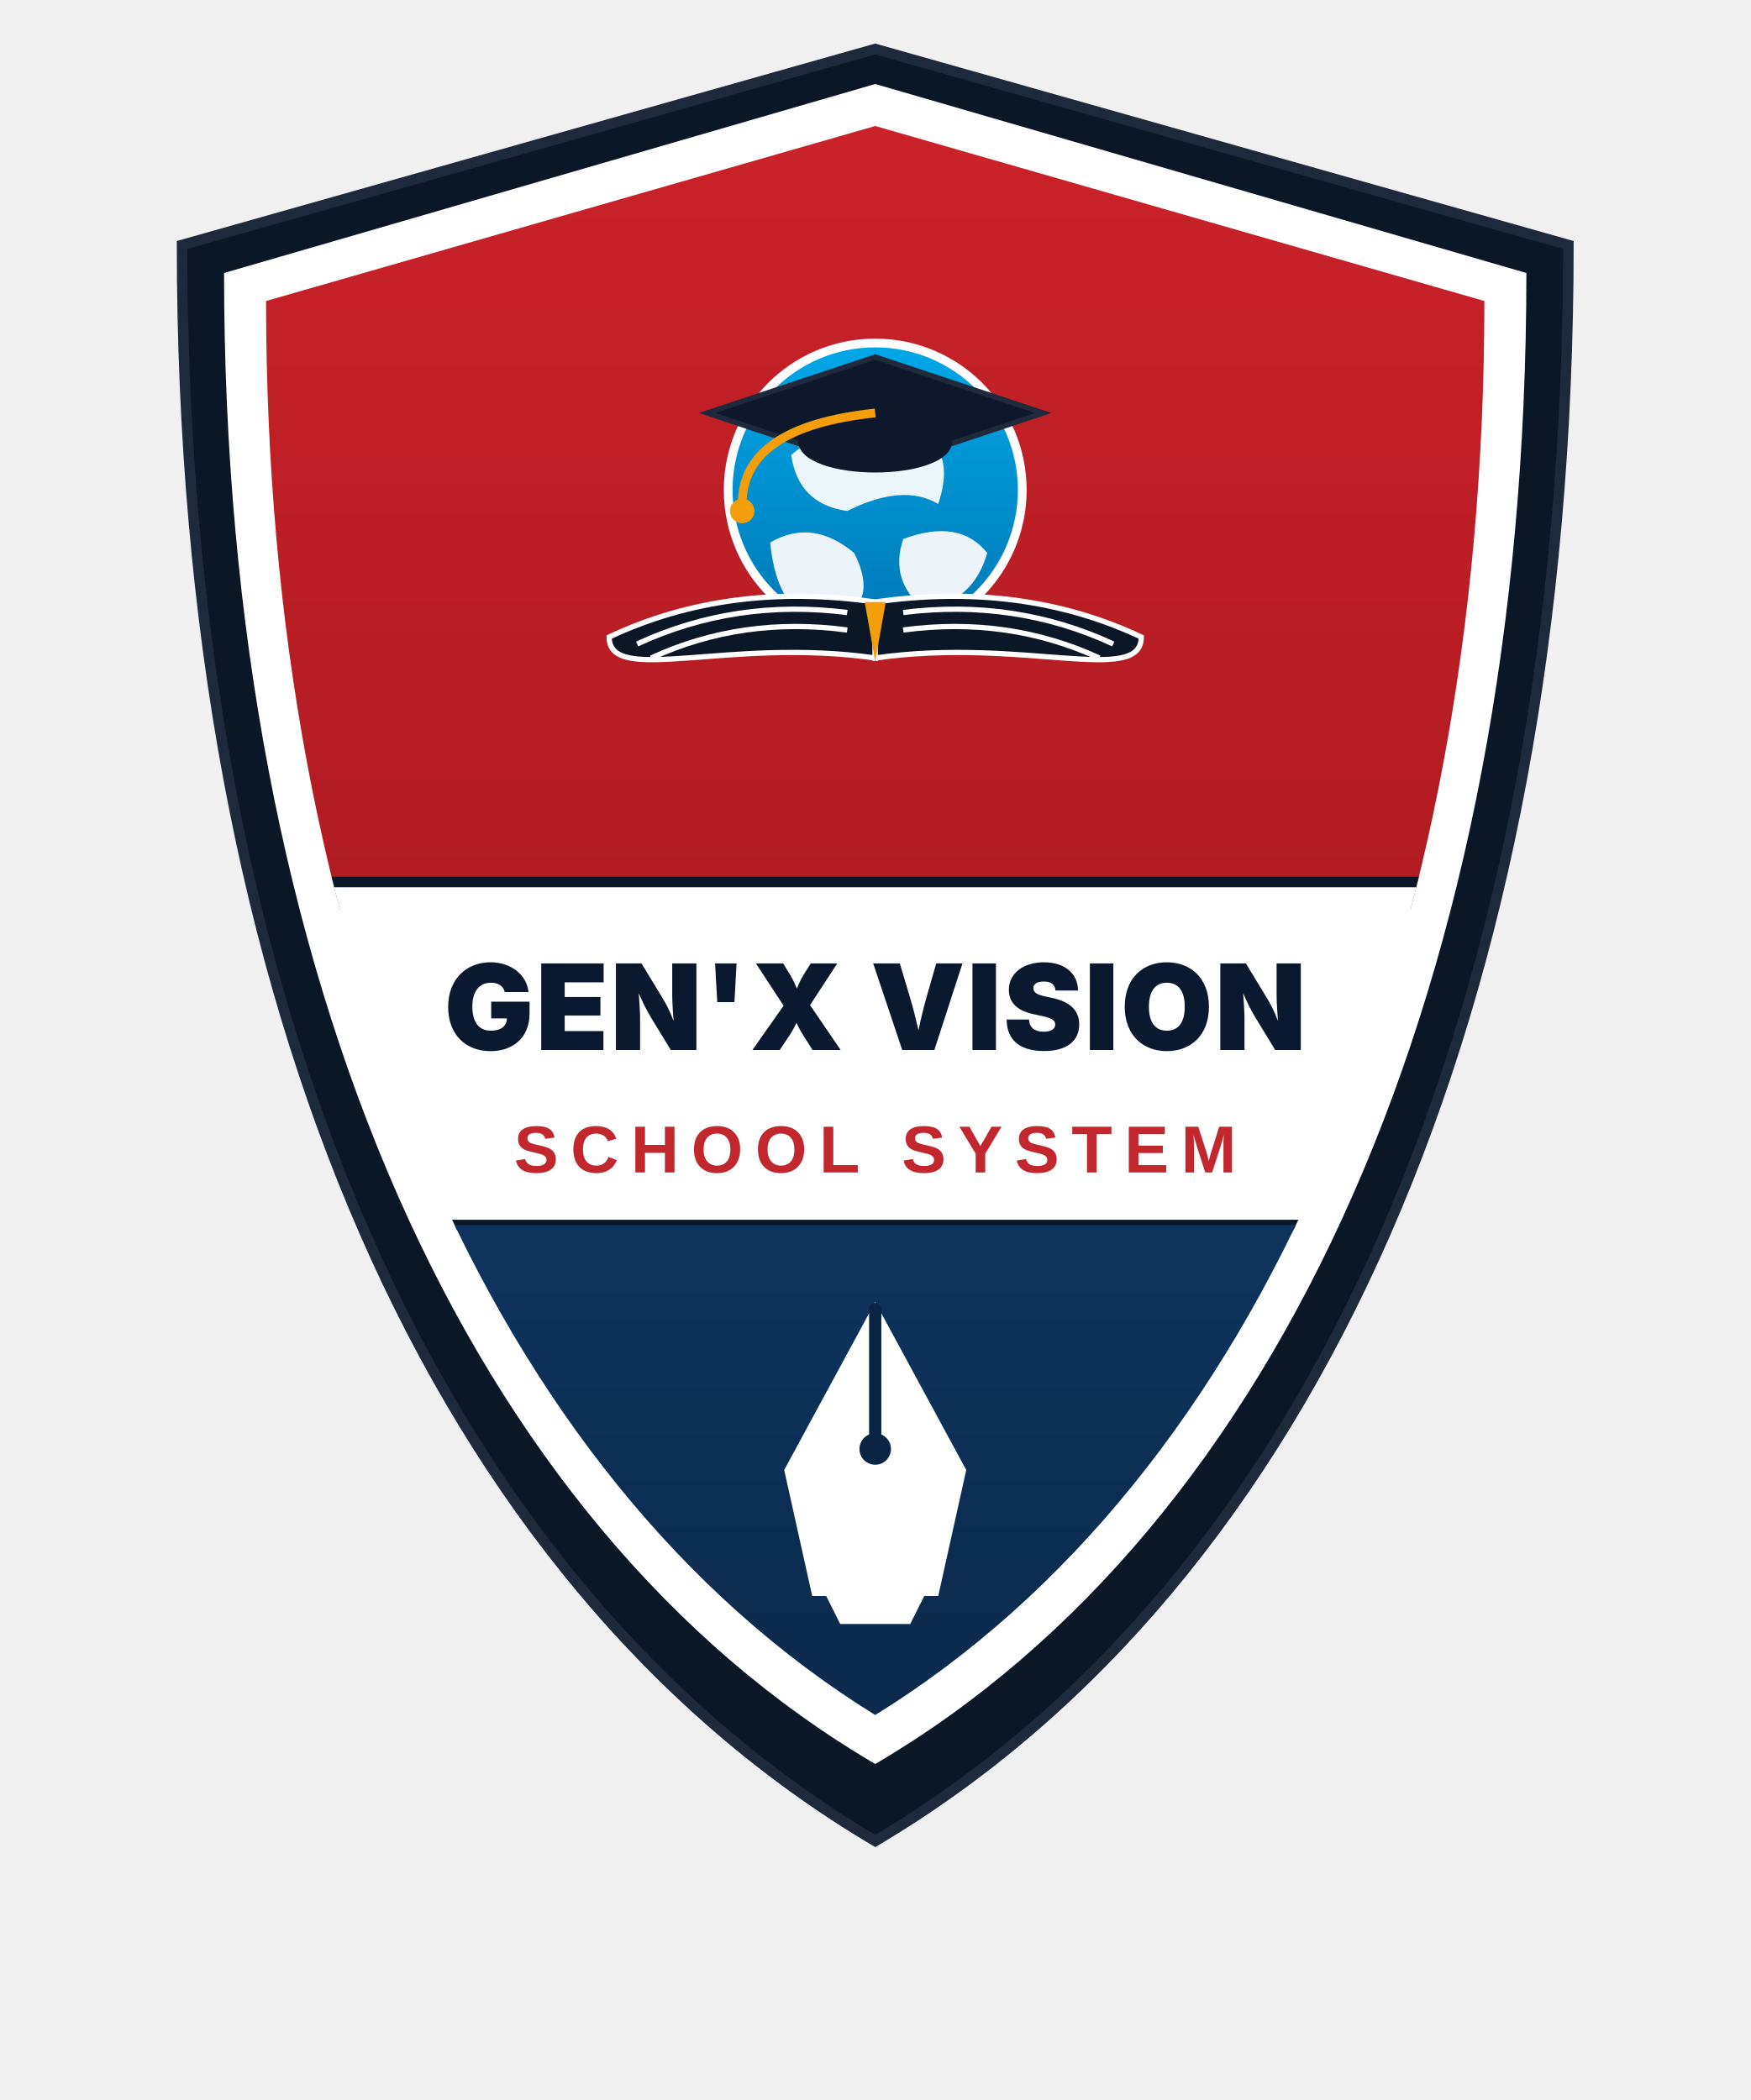
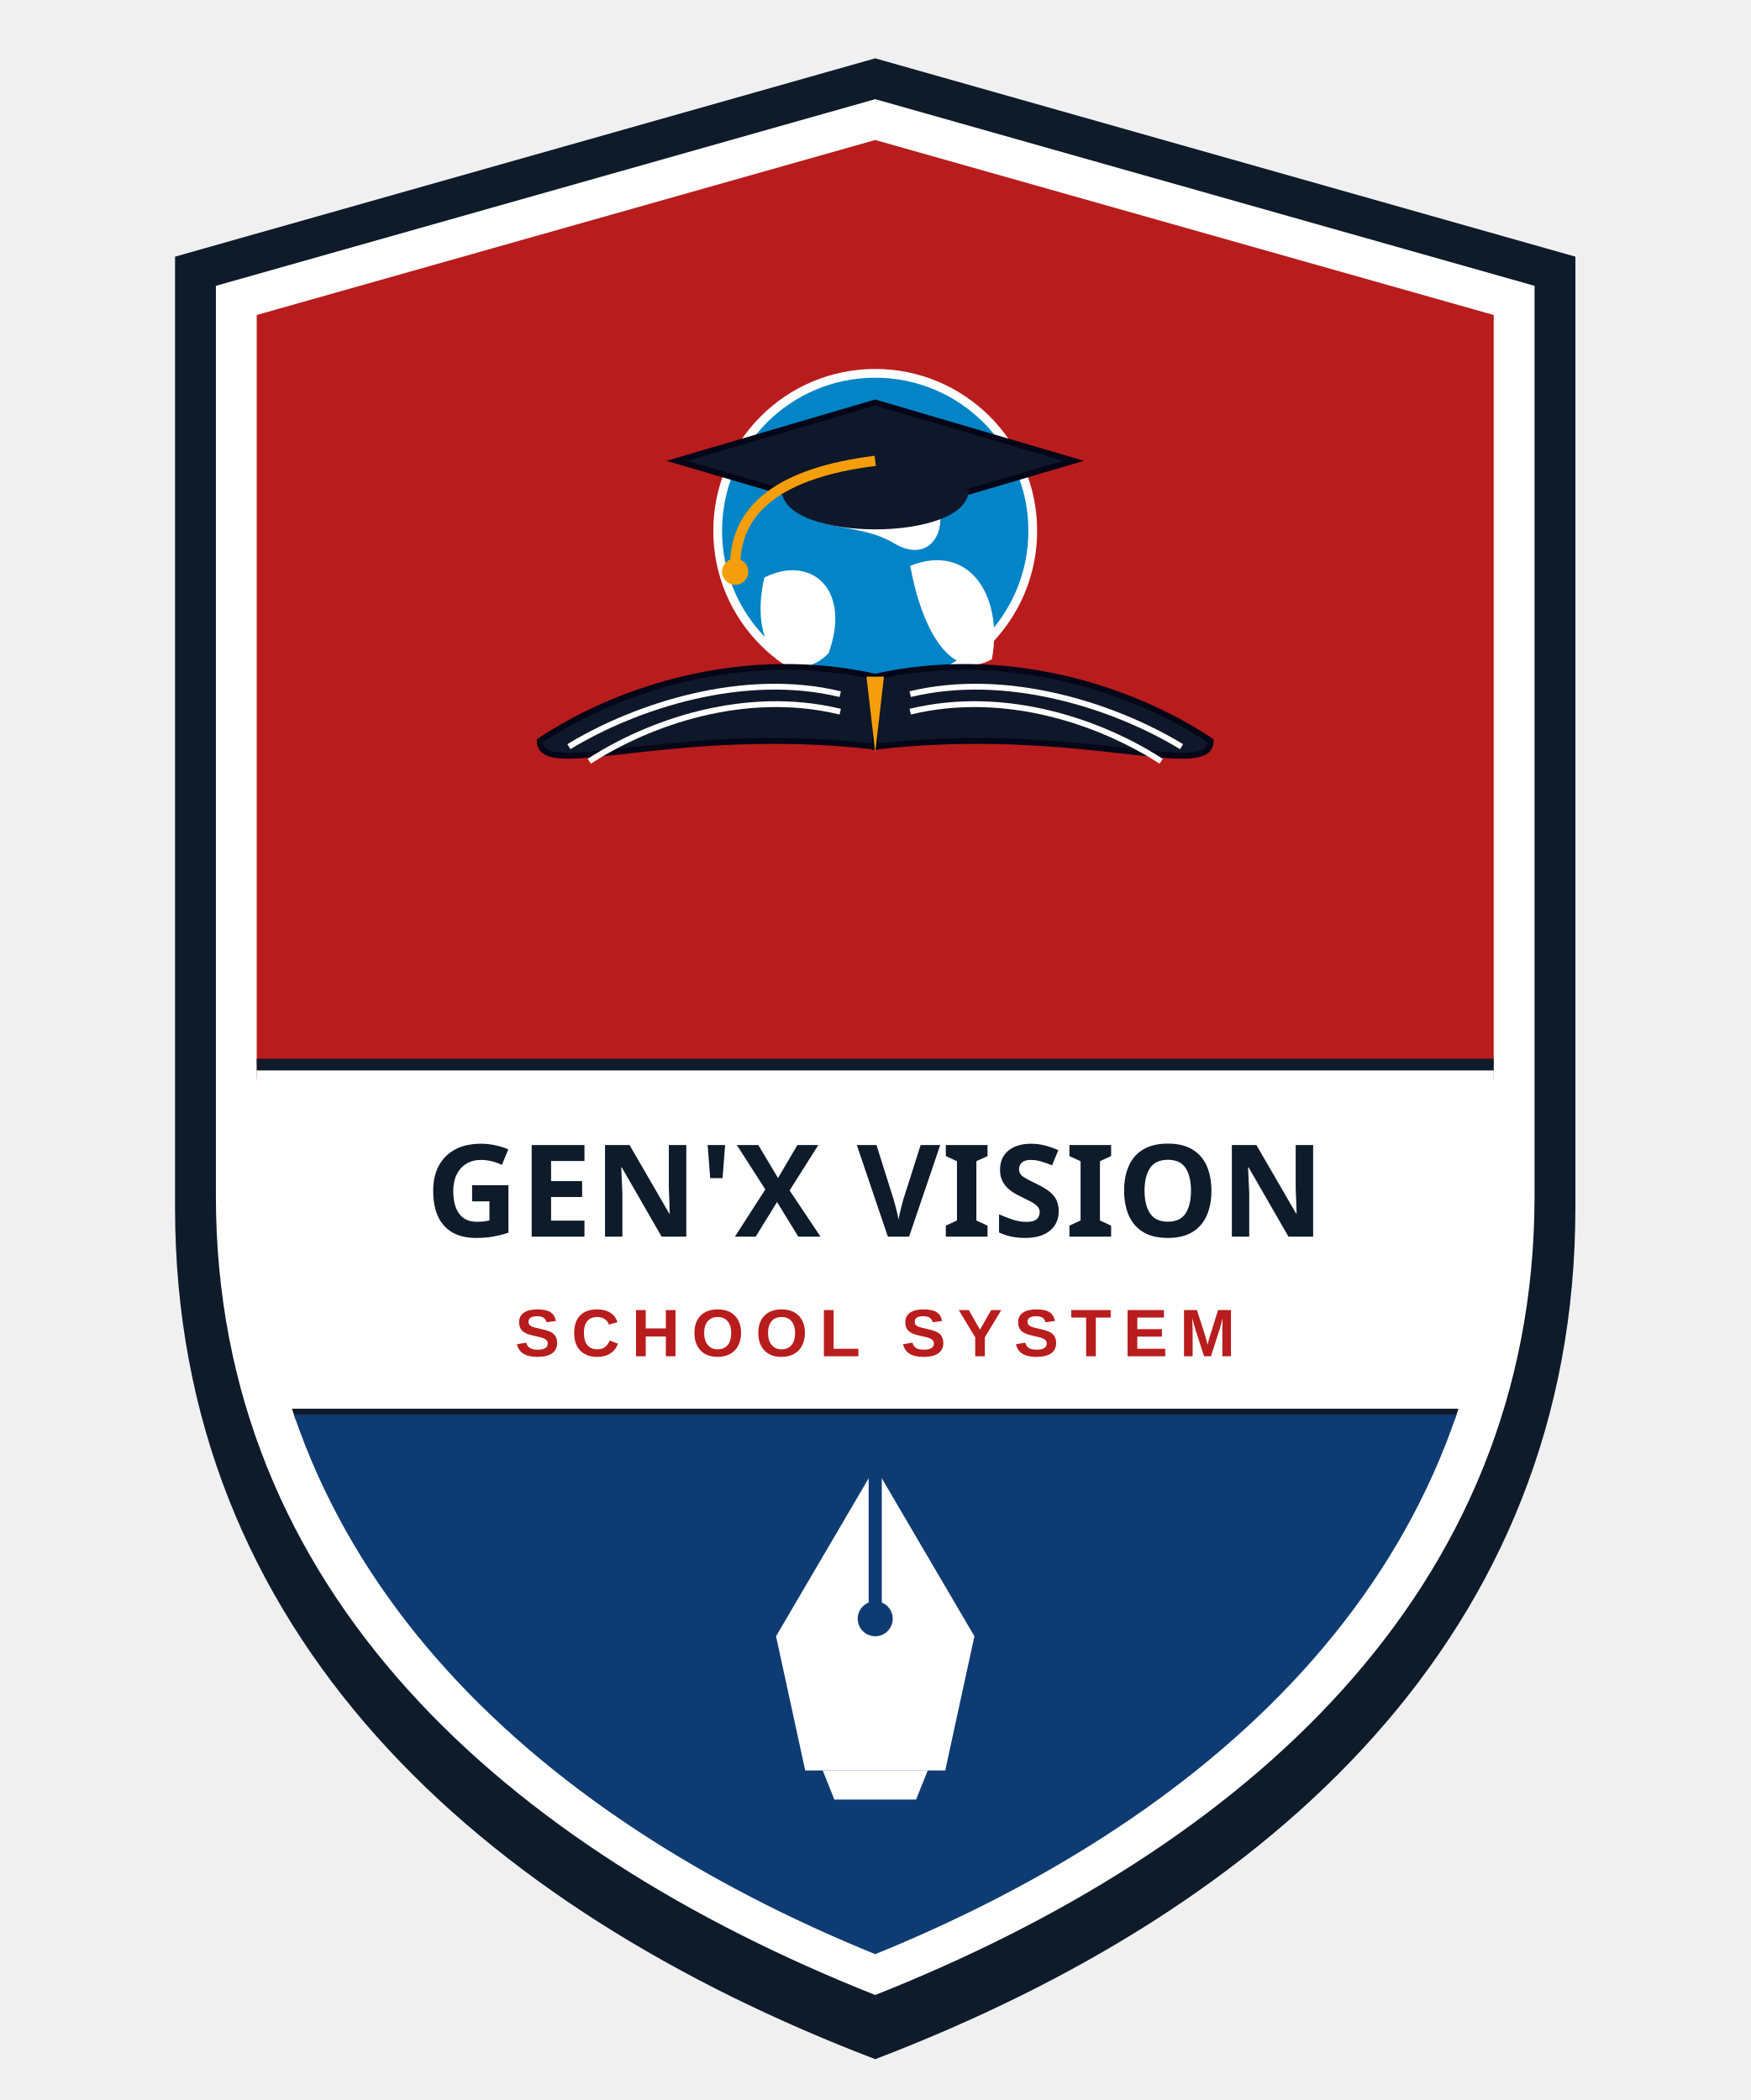
- <svg xmlns="http://www.w3.org/2000/svg" viewBox="0 0 500 600" width="500" height="600">
+ <svg xmlns="http://www.w3.org/2000/svg" viewBox="0 0 600 720" width="100%" height="100%">
  <defs>
    <clipPath id="shield-clip">
-       <path d="M 250,20 L 440,75 C 440,280 370,440 250,510 C 130,440 60,280 60,75 Z" />
+       <path d="M 300,30 L 530,95 L 530,410 C 530,550 430,640 300,690 C 170,640 70,550 70,410 L 70,95 Z" />
    </clipPath>
    <clipPath id="inner-shield-clip">
-       <path d="M 250,36 L 424,86 C 424,272 360,422 250,490 C 140,422 76,272 76,86 Z" />
+       <path d="M 300,48 L 512,108 L 512,406 C 512,536 418,622 300,670 C 182,622 88,536 88,406 L 88,108 Z" />
    </clipPath>
-     <linearGradient id="red-grad" x1="0" y1="0" x2="0" y2="1">
-       <stop offset="0%" stop-color="#cf232a" />
-       <stop offset="100%" stop-color="#b01b22" />
-     </linearGradient>
-     <linearGradient id="blue-grad" x1="0" y1="0" x2="0" y2="1">
-       <stop offset="0%" stop-color="#0e345e" />
-       <stop offset="100%" stop-color="#0a2544" />
-     </linearGradient>
-     <linearGradient id="globe-grad" x1="0" y1="0" x2="0" y2="1">
-       <stop offset="0%" stop-color="#00a8e8" />
-       <stop offset="100%" stop-color="#0077b6" />
-     </linearGradient>
  </defs>
-   <path d="M 250,14 L 448,70 C 448,288 375,452 250,526 C 125,452 52,288 52,70 Z" fill="#0b1726" stroke="#1e293b" stroke-width="3" />
-   <path d="M 250,24 L 436,78 C 436,280 366,436 250,504 C 134,436 64,280 64,78 Z" fill="#ffffff" />
+   <path d="M 300,20 L 540,88 L 540,414 C 540,560 436,654 300,706 C 164,654 60,560 60,414 L 60,88 Z" fill="#0d1b2a" />
+   <path d="M 300,34 L 526,98 L 526,410 C 526,546 426,634 300,684 C 174,634 74,546 74,410 L 74,98 Z" fill="#ffffff" />
  <g clip-path="url(#inner-shield-clip)">
-     <rect x="0" y="0" width="500" height="260" fill="url(#red-grad)" />
-     <g transform="translate(250, 150)">
-       <circle cx="0" cy="-10" r="42" fill="url(#globe-grad)" stroke="#ffffff" stroke-width="2.5" />
-       <path d="M -24,-20 Q -10,-32 8,-28 Q 24,-24 18,-6 Q 8,-12 -8,-4 Q -22,-6 -24,-20 Z" fill="#f8fafc" opacity="0.95" />
-       <path d="M -30,5 Q -18,-2 -6,8 Q 2,24 -14,28 Q -28,26 -30,5 Z" fill="#f8fafc" opacity="0.95" />
-       <path d="M 8,4 Q 24,-2 32,8 Q 28,22 14,24 Q 4,16 8,4 Z" fill="#f8fafc" opacity="0.95" />
-       <polygon points="0,-48 48,-32 0,-16 -48,-32" fill="#0f172a" stroke="#1e293b" stroke-width="1.5" />
-       <path d="M -22,-24 C -22,-12 22,-12 22,-24 Z" fill="#0f172a" />
-       <path d="M 0,-32 Q -38,-28 -38,-6" stroke="#f59e0b" stroke-width="2.5" fill="none" />
-       <circle cx="-38" cy="-4" r="3.5" fill="#f59e0b" />
-       <path d="M 0,22 Q -42,16 -76,32 C -76,46 -42,32 0,38 Z" fill="#0b1726" stroke="#ffffff" stroke-width="1.5" />
-       <path d="M -8,25 Q -40,21 -68,34" stroke="#ffffff" stroke-width="1.5" fill="none" />
-       <path d="M -8,30 Q -38,26 -64,38" stroke="#ffffff" stroke-width="1.5" fill="none" />
-       <path d="M 0,22 Q 42,16 76,32 C 76,46 42,32 0,38 Z" fill="#0b1726" stroke="#ffffff" stroke-width="1.5" />
-       <path d="M 8,25 Q 40,21 68,34" stroke="#ffffff" stroke-width="1.5" fill="none" />
-       <path d="M 8,30 Q 38,26 64,38" stroke="#ffffff" stroke-width="1.5" fill="none" />
-       <polygon points="-3,22 3,22 0,39" fill="#f59e0b" />
+     <rect x="0" y="0" width="600" height="370" fill="#b91c1c" />
+     <g transform="translate(300, 210)">
+       <circle cx="0" cy="-28" r="54" fill="#0284c7" stroke="#ffffff" stroke-width="3" />
+       <path d="M -32,-42 C -18,-54 6,-50 16,-44 C 28,-36 22,-14 6,-24 C -8,-32 -24,-26 -32,-42 Z" fill="#ffffff" />
+       <path d="M -38,-12 C -22,-20 -8,-8 -16,14 C -28,26 -44,14 -38,-12 Z" fill="#ffffff" />
+       <path d="M 12,-16 C 32,-24 44,-6 40,16 C 26,24 16,6 12,-16 Z" fill="#ffffff" />
+       <polygon points="0,-72 68,-52 0,-32 -68,-52" fill="#0f172a" stroke="#020617" stroke-width="2" />
+       <path d="M -32,-42 C -32,-24 32,-24 32,-42 Z" fill="#0f172a" />
+       <circle cx="0" cy="-52" r="4" fill="#0f172a" />
+       <path d="M 0,-52 Q -48,-46 -48,-16" stroke="#f59e0b" stroke-width="3.5" fill="none" />
+       <circle cx="-48" cy="-14" r="4.5" fill="#f59e0b" />
+       <path d="M 0,22 C -45,12 -88,26 -115,44 C -115,58 -70,38 0,46 Z" fill="#0f172a" stroke="#020617" stroke-width="2" />
+       <path d="M -12,28 C -45,20 -82,32 -105,46" stroke="#ffffff" stroke-width="2" fill="none" />
+       <path d="M -12,34 C -45,26 -78,38 -98,51" stroke="#ffffff" stroke-width="2" fill="none" />
+       <path d="M 0,22 C 45,12 88,26 115,44 C 115,58 70,38 0,46 Z" fill="#0f172a" stroke="#020617" stroke-width="2" />
+       <path d="M 12,28 C 45,20 82,32 105,46" stroke="#ffffff" stroke-width="2" fill="none" />
+       <path d="M 12,34 C 45,26 78,38 98,51" stroke="#ffffff" stroke-width="2" fill="none" />
+       <polygon points="-3,22 3,22 0,48" fill="#f59e0b" />
    </g>
-     <rect x="60" y="252" width="380" height="98" fill="#ffffff" />
-     <line x1="70" y1="252" x2="430" y2="252" stroke="#0b1726" stroke-width="3" />
-     <line x1="70" y1="350" x2="430" y2="350" stroke="#0b1726" stroke-width="3" />
-     <text x="250" y="300" font-family="system-ui, -apple-system, 'Arial Black', 'Impact', sans-serif" font-size="34" font-weight="900" text-anchor="middle" fill="#0a192f" letter-spacing="0.5">GEN'X VISION</text>
-     <text x="250" y="335" font-family="system-ui, -apple-system, 'Arial', sans-serif" font-size="19" font-weight="800" text-anchor="middle" fill="#c1272d" letter-spacing="3.5">SCHOOL SYSTEM</text>
-     <rect x="0" y="350" width="500" height="200" fill="url(#blue-grad)" />
-     <g transform="translate(250, 420)">
-       <path d="M 0,-48 L 26,0 L 18,36 L -18,36 L -26,0 Z" fill="#ffffff" />
-       <line x1="0" y1="-46" x2="0" y2="-6" stroke="#0a2544" stroke-width="3.5" stroke-linecap="round" />
-       <circle cx="0" cy="-6" r="4.5" fill="#0a2544" />
-       <path d="M -14,36 L 14,36 L 10,44 L -10,44 Z" fill="#ffffff" />
+     <rect x="0" y="365" width="600" height="120" fill="#ffffff" />
+     <line x1="0" y1="365" x2="600" y2="365" stroke="#0d1b2a" stroke-width="4" />
+     <line x1="0" y1="485" x2="600" y2="485" stroke="#0d1b2a" stroke-width="4" />
+     <text x="300" y="424" font-family="'Impact', 'Arial Black', 'Trebuchet MS', sans-serif" font-size="44" font-weight="900" text-anchor="middle" fill="#0d1b2a" letter-spacing="0.5">GEN'X VISION</text>
+     <text x="300" y="465" font-family="'Arial Black', 'Arial', sans-serif" font-size="23" font-weight="900" text-anchor="middle" fill="#b91c1c" letter-spacing="4">SCHOOL SYSTEM</text>
+     <rect x="0" y="485" width="600" height="250" fill="#0f3b73" />
+     <g transform="translate(300, 565)">
+       <path d="M 0,-62 L 34,-4 L 24,42 L -24,42 L -34,-4 Z" fill="#ffffff" />
+       <line x1="0" y1="-60" x2="0" y2="-10" stroke="#0f3b73" stroke-width="4.5" stroke-linecap="round" />
+       <circle cx="0" cy="-10" r="6" fill="#0f3b73" />
+       <path d="M -18,42 L 18,42 L 14,52 L -14,52 Z" fill="#ffffff" />
    </g>
  </g>
</svg>
